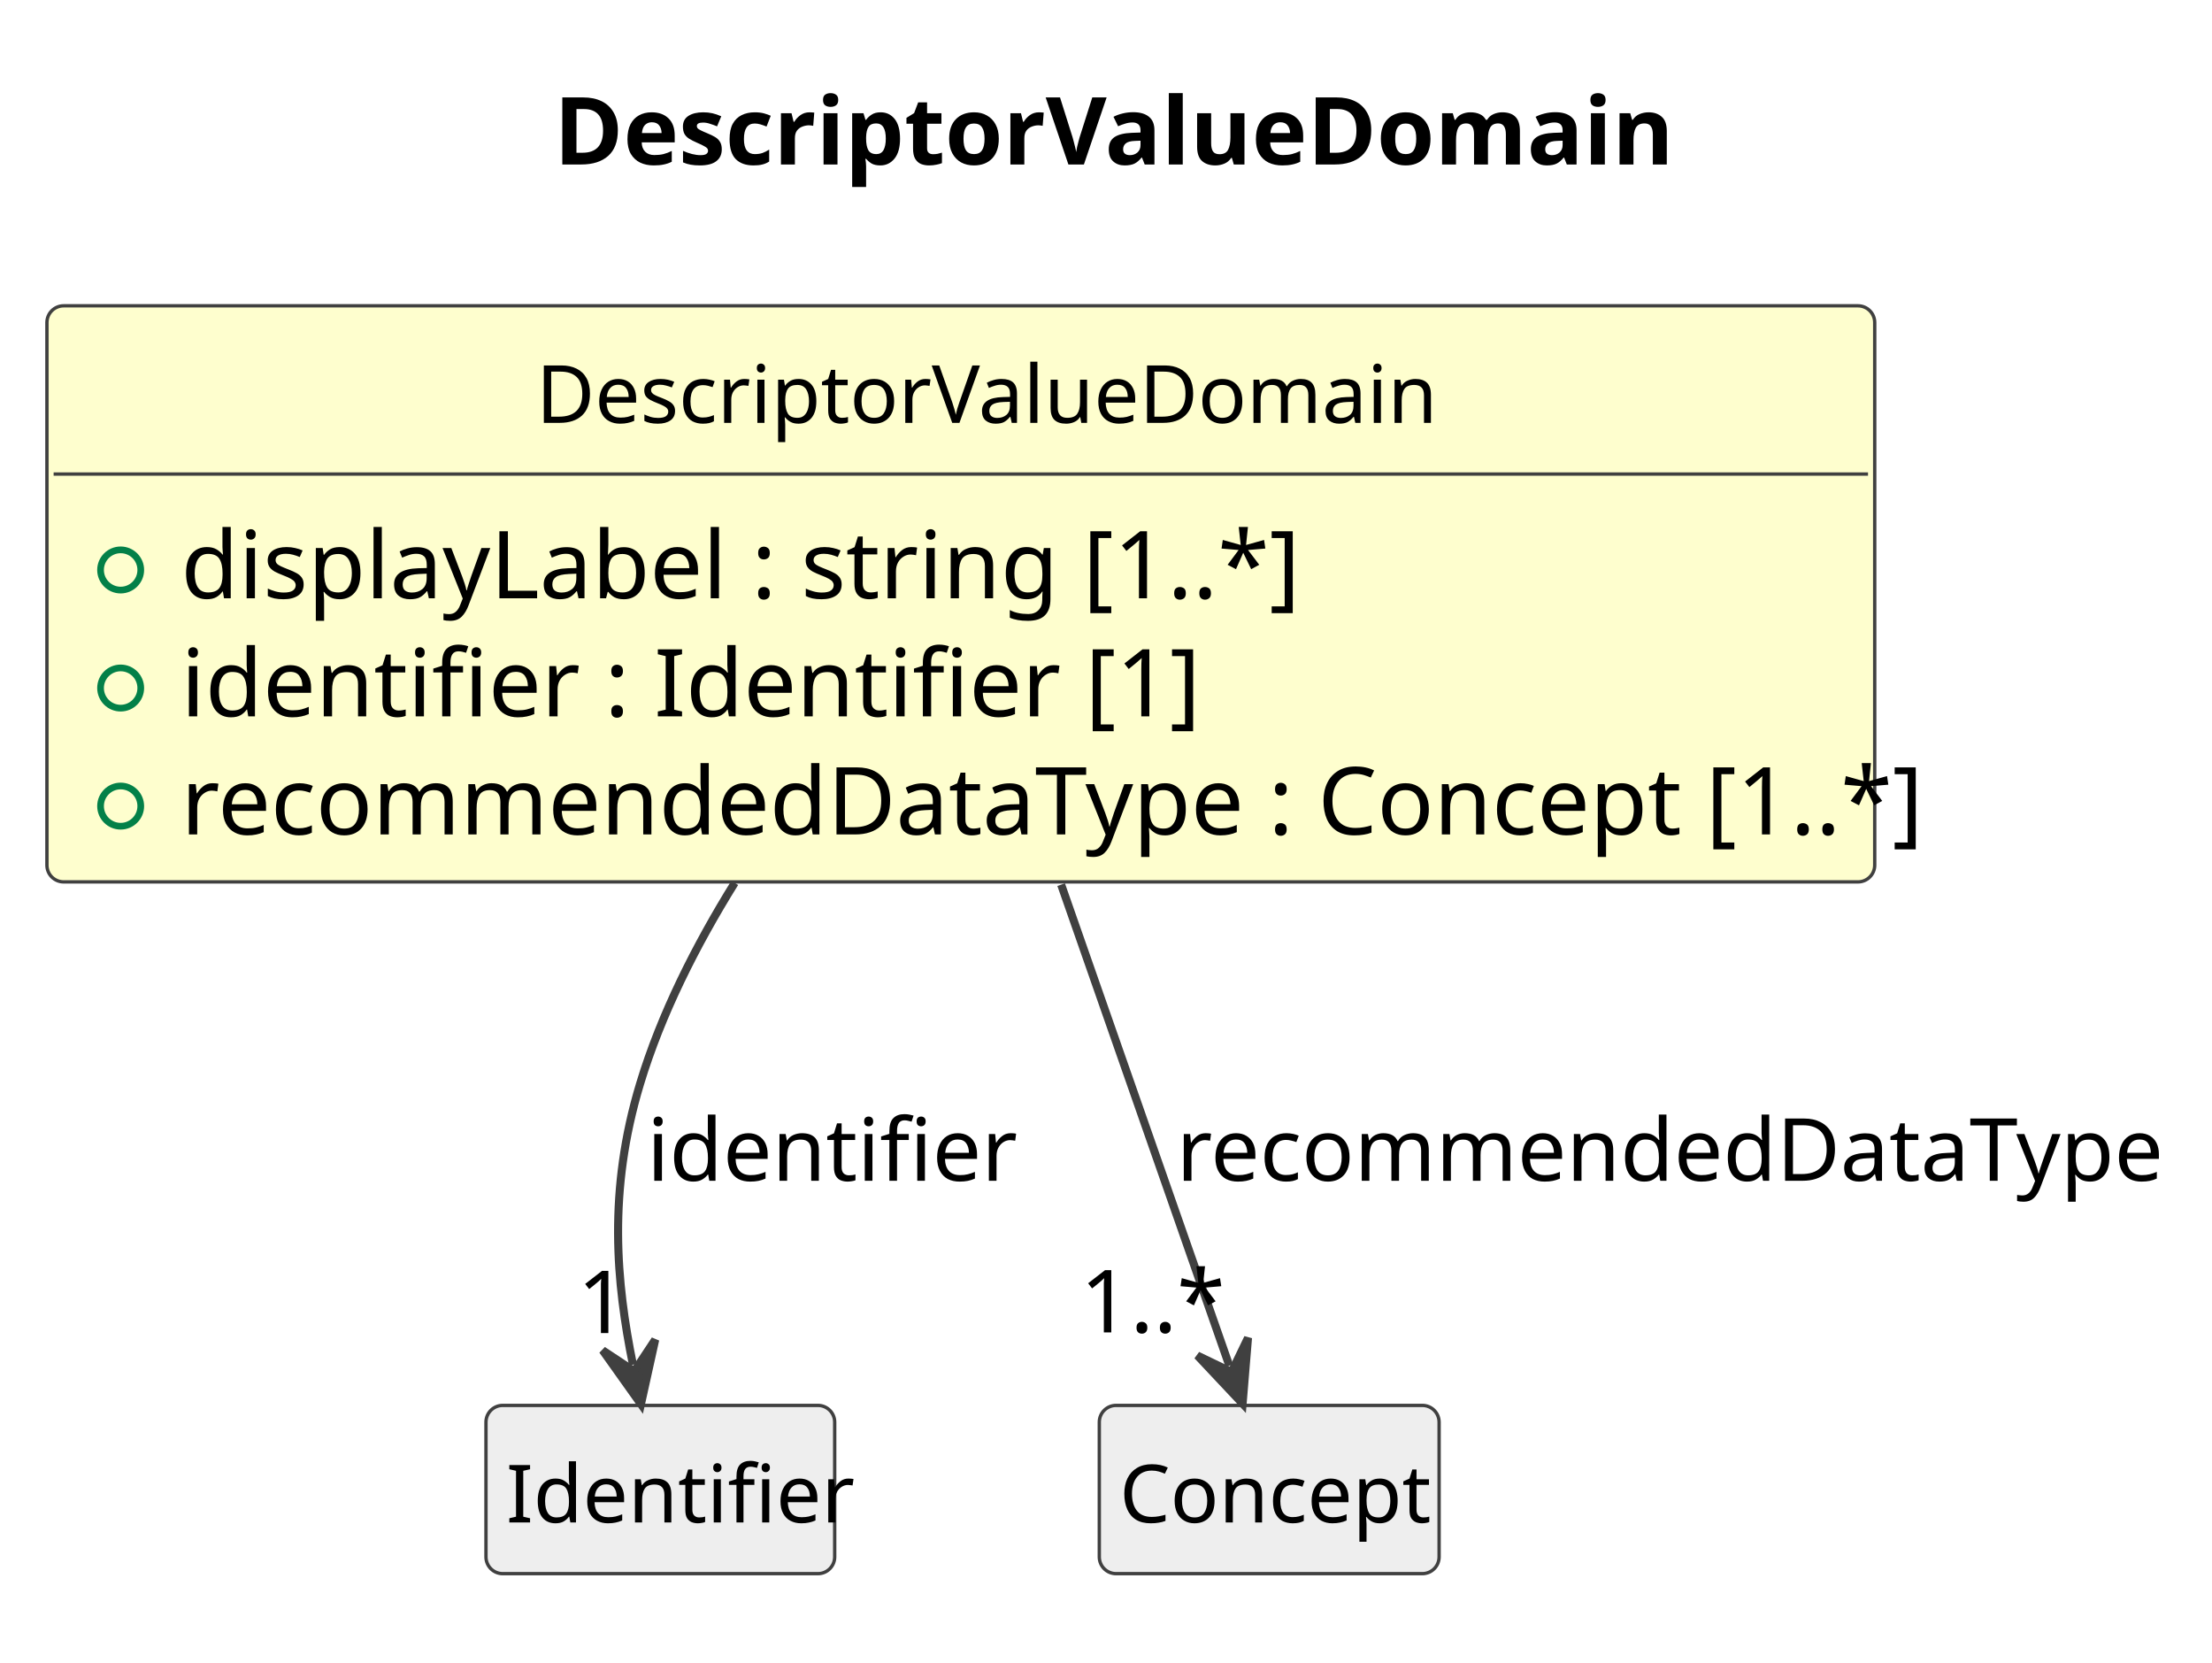
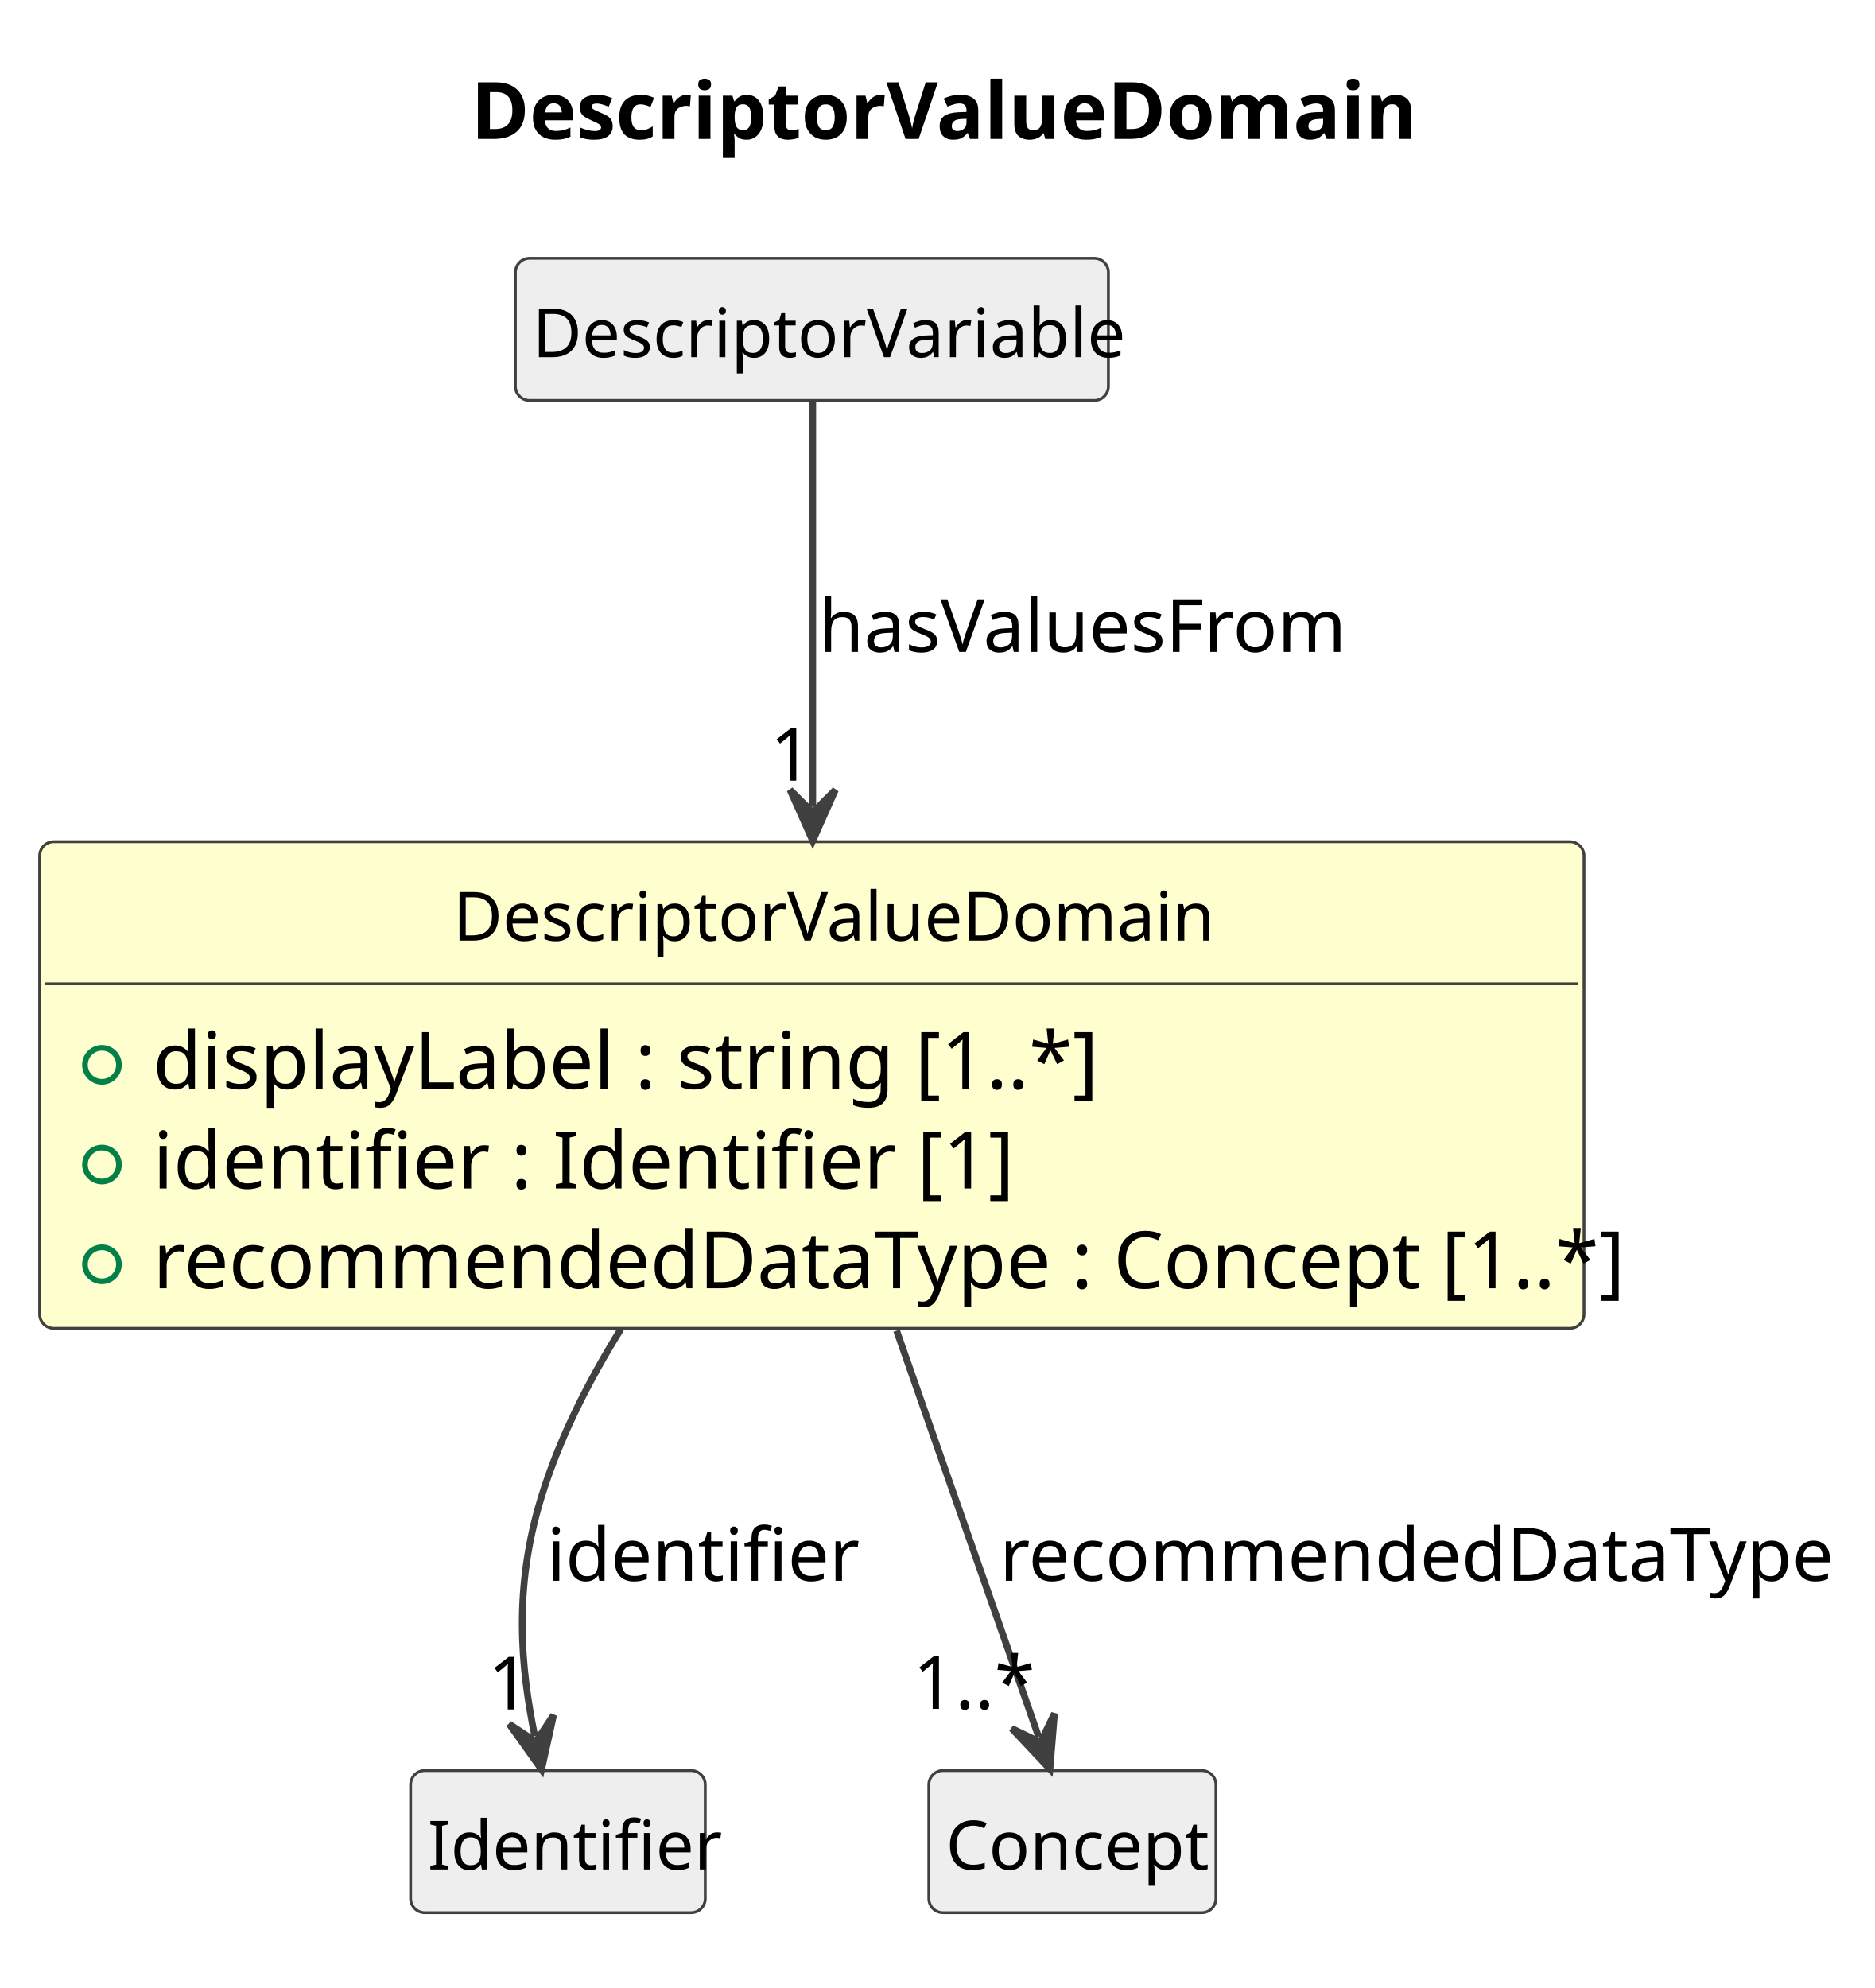
- <svg xmlns="http://www.w3.org/2000/svg" contentStyleType="text/css" data-diagram-type="CLASS" height="248px" preserveAspectRatio="none" style="width:330px;height:248px;background:#FFFFFF;" version="1.1" viewBox="0 0 330 248" width="330px" zoomAndPan="magnify">
+ <svg xmlns="http://www.w3.org/2000/svg" contentStyleType="text/css" data-diagram-type="CLASS" height="351px" preserveAspectRatio="none" style="width:331px;height:351px;background:#FFFFFF;" version="1.1" viewBox="0 0 331 351" width="331px" zoomAndPan="magnify">
  <defs />
  <g>
    <g class="title" data-source-line="1">
-       <text fill="#000000" font-family="sans-serif" font-size="14" font-weight="700" lengthAdjust="spacing" textLength="158.71" x="82.624" y="24.533">DescriptorValueDomain</text>
+       <text fill="#000000" font-family="sans-serif" font-size="14" font-weight="700" lengthAdjust="spacing" textLength="158.71" x="83.124" y="24.533">DescriptorValueDomain</text>
    </g>
    <g class="entity" data-qualified-name="DescriptorValueDomain" data-source-line="12" id="ent0002">
-       <rect fill="#FEFECE" height="85.922" rx="2.5" ry="2.5" style="stroke:#404040;stroke-width:0.5;" width="272.682" x="7" y="45.609" />
-       <text fill="#000000" font-family="sans-serif" font-size="12" lengthAdjust="spacing" textLength="126.721" x="79.981" y="63.066">DescriptorValueDomain</text>
-       <line style="stroke:#404040;stroke-width:0.5;" x1="8" x2="278.682" y1="70.703" y2="70.703" />
+       <rect fill="#FEFECE" height="85.922" rx="2.5" ry="2.5" style="stroke:#404040;stroke-width:0.5;" width="272.682" x="7" y="148.609" />
+       <text fill="#000000" font-family="sans-serif" font-size="12" lengthAdjust="spacing" textLength="126.721" x="79.981" y="166.066">DescriptorValueDomain</text>
+       <line style="stroke:#404040;stroke-width:0.5;" x1="8" x2="278.682" y1="173.703" y2="173.703" />
      <g data-visibility-modifier="PUBLIC_FIELD">
-         <ellipse cx="18" cy="85.008" fill="none" rx="3" ry="3" style="stroke:#038048;stroke-width:1;" />
+         <ellipse cx="18" cy="188.008" fill="none" rx="3" ry="3" style="stroke:#038048;stroke-width:1;" />
      </g>
-       <text fill="#000000" font-family="sans-serif" font-size="14" lengthAdjust="spacing" textLength="156.42" x="27" y="89.236">displayLabel : string [1..*]</text>
+       <text fill="#000000" font-family="sans-serif" font-size="14" lengthAdjust="spacing" textLength="156.42" x="27" y="192.236">displayLabel : string [1..*]</text>
      <g data-visibility-modifier="PUBLIC_FIELD">
-         <ellipse cx="18" cy="102.617" fill="none" rx="3" ry="3" style="stroke:#038048;stroke-width:1;" />
+         <ellipse cx="18" cy="205.617" fill="none" rx="3" ry="3" style="stroke:#038048;stroke-width:1;" />
      </g>
-       <text fill="#000000" font-family="sans-serif" font-size="14" lengthAdjust="spacing" textLength="137.737" x="27" y="106.846">identifier : Identifier [1]</text>
+       <text fill="#000000" font-family="sans-serif" font-size="14" lengthAdjust="spacing" textLength="137.737" x="27" y="209.846">identifier : Identifier [1]</text>
      <g data-visibility-modifier="PUBLIC_FIELD">
-         <ellipse cx="18" cy="120.227" fill="none" rx="3" ry="3" style="stroke:#038048;stroke-width:1;" />
+         <ellipse cx="18" cy="223.227" fill="none" rx="3" ry="3" style="stroke:#038048;stroke-width:1;" />
      </g>
-       <text fill="#000000" font-family="sans-serif" font-size="14" lengthAdjust="spacing" textLength="246.682" x="27" y="124.455">recommendedDataType : Concept [1..*]</text>
+       <text fill="#000000" font-family="sans-serif" font-size="14" lengthAdjust="spacing" textLength="246.682" x="27" y="227.455">recommendedDataType : Concept [1..*]</text>
    </g>
-     <g class="entity" data-qualified-name="Identifier" data-source-line="17" id="ent0003">
-       <rect fill="#EEEEEE" height="25.094" rx="2.5" ry="2.5" style="stroke:#404040;stroke-width:0.5;" width="52.025" x="72.5" y="209.609" />
-       <text fill="#000000" font-family="sans-serif" font-size="12" lengthAdjust="spacing" textLength="46.025" x="75.5" y="227.066">Identifier</text>
+     <g class="entity" data-qualified-name="DescriptorVariable" data-source-line="17" id="ent0003">
+       <rect fill="#EEEEEE" height="25.094" rx="2.5" ry="2.5" style="stroke:#404040;stroke-width:0.5;" width="104.707" x="91" y="45.609" />
+       <text fill="#000000" font-family="sans-serif" font-size="12" lengthAdjust="spacing" textLength="98.707" x="94" y="63.066">DescriptorVariable</text>
    </g>
-     <g class="entity" data-qualified-name="Concept" data-source-line="19" id="ent0005">
-       <rect fill="#EEEEEE" height="25.094" rx="2.5" ry="2.5" style="stroke:#404040;stroke-width:0.5;" width="50.695" x="164" y="209.609" />
-       <text fill="#000000" font-family="sans-serif" font-size="12" lengthAdjust="spacing" textLength="44.695" x="167" y="227.066">Concept</text>
+     <g class="entity" data-qualified-name="Identifier" data-source-line="19" id="ent0005">
+       <rect fill="#EEEEEE" height="25.094" rx="2.5" ry="2.5" style="stroke:#404040;stroke-width:0.5;" width="52.025" x="72.5" y="312.609" />
+       <text fill="#000000" font-family="sans-serif" font-size="12" lengthAdjust="spacing" textLength="46.025" x="75.5" y="330.066">Identifier</text>
    </g>
-     <g class="link" data-entity-1="ent0002" data-entity-2="ent0003" data-link-type="dependency" data-source-line="18" id="lnk4">
-       <path codeLine="18" d="M109.61,131.679 C103.8,141.029 98.63,151.259 95.5,161.609 C90.64,177.649 91.946,191.329 94.426,203.539" fill="none" id="DescriptorValueDomain-to-Identifier" style="stroke:#404040;stroke-width:1.2;" />
-       <polygon fill="#404040" points="95.62,209.419,97.749,199.803,94.625,204.519,89.909,201.396,95.62,209.419" style="stroke:#404040;stroke-width:1.2;" />
-       <text fill="#000000" font-family="sans-serif" font-size="13" lengthAdjust="spacing" textLength="49.137" x="96.5" y="176.105">identifier</text>
-       <text fill="#000000" font-family="sans-serif" font-size="13" lengthAdjust="spacing" textLength="7.23" x="86.148" y="198.819">1</text>
+     <g class="entity" data-qualified-name="Concept" data-source-line="21" id="ent0007">
+       <rect fill="#EEEEEE" height="25.094" rx="2.5" ry="2.5" style="stroke:#404040;stroke-width:0.5;" width="50.695" x="164" y="312.609" />
+       <text fill="#000000" font-family="sans-serif" font-size="12" lengthAdjust="spacing" textLength="44.695" x="167" y="330.066">Concept</text>
+     </g>
+     <g class="link" data-entity-1="ent0003" data-entity-2="ent0002" data-link-type="dependency" data-source-line="18" id="lnk4">
+       <path codeLine="18" d="M143.5,70.779 C143.5,88.069 143.5,115.349 143.5,142.459" fill="none" id="DescriptorVariable-to-DescriptorValueDomain" style="stroke:#404040;stroke-width:1.2;" />
+       <polygon fill="#404040" points="143.5,148.459,147.5,139.459,143.5,143.459,139.5,139.459,143.5,148.459" style="stroke:#404040;stroke-width:1.2;" />
+       <text fill="#000000" font-family="sans-serif" font-size="13" lengthAdjust="spacing" textLength="91.038" x="144.5" y="115.105">hasValuesFrom</text>
+       <text fill="#000000" font-family="sans-serif" font-size="13" lengthAdjust="spacing" textLength="7.23" x="135.986" y="137.837">1</text>
    </g>
    <g class="link" data-entity-1="ent0002" data-entity-2="ent0005" data-link-type="dependency" data-source-line="20" id="lnk6">
-       <path codeLine="20" d="M158.31,131.939 C167.76,158.969 177.36,186.405 183.4,203.685" fill="none" id="DescriptorValueDomain-to-Concept" style="stroke:#404040;stroke-width:1.2;" />
-       <polygon fill="#404040" points="185.38,209.349,186.186,199.534,183.73,204.629,178.634,202.173,185.38,209.349" style="stroke:#404040;stroke-width:1.2;" />
-       <text fill="#000000" font-family="sans-serif" font-size="13" lengthAdjust="spacing" textLength="139.458" x="175.5" y="176.105">recommendedDataType</text>
-       <text fill="#000000" font-family="sans-serif" font-size="13" lengthAdjust="spacing" textLength="19.513" x="161.178" y="198.721">1..*</text>
+       <path codeLine="20" d="M109.61,234.679 C103.8,244.029 98.63,254.259 95.5,264.609 C90.64,280.649 91.946,294.329 94.426,306.539" fill="none" id="DescriptorValueDomain-to-Identifier" style="stroke:#404040;stroke-width:1.2;" />
+       <polygon fill="#404040" points="95.62,312.419,97.749,302.803,94.625,307.519,89.909,304.396,95.62,312.419" style="stroke:#404040;stroke-width:1.2;" />
+       <text fill="#000000" font-family="sans-serif" font-size="13" lengthAdjust="spacing" textLength="49.137" x="96.5" y="279.104">identifier</text>
+       <text fill="#000000" font-family="sans-serif" font-size="13" lengthAdjust="spacing" textLength="7.23" x="86.148" y="301.819">1</text>
+     </g>
+     <g class="link" data-entity-1="ent0002" data-entity-2="ent0007" data-link-type="dependency" data-source-line="22" id="lnk8">
+       <path codeLine="22" d="M158.31,234.939 C167.76,261.969 177.36,289.405 183.4,306.685" fill="none" id="DescriptorValueDomain-to-Concept" style="stroke:#404040;stroke-width:1.2;" />
+       <polygon fill="#404040" points="185.38,312.349,186.186,302.534,183.73,307.629,178.634,305.173,185.38,312.349" style="stroke:#404040;stroke-width:1.2;" />
+       <text fill="#000000" font-family="sans-serif" font-size="13" lengthAdjust="spacing" textLength="139.458" x="176.5" y="279.104">recommendedDataType</text>
+       <text fill="#000000" font-family="sans-serif" font-size="13" lengthAdjust="spacing" textLength="19.513" x="161.178" y="301.721">1..*</text>
    </g>
  </g>
</svg>
